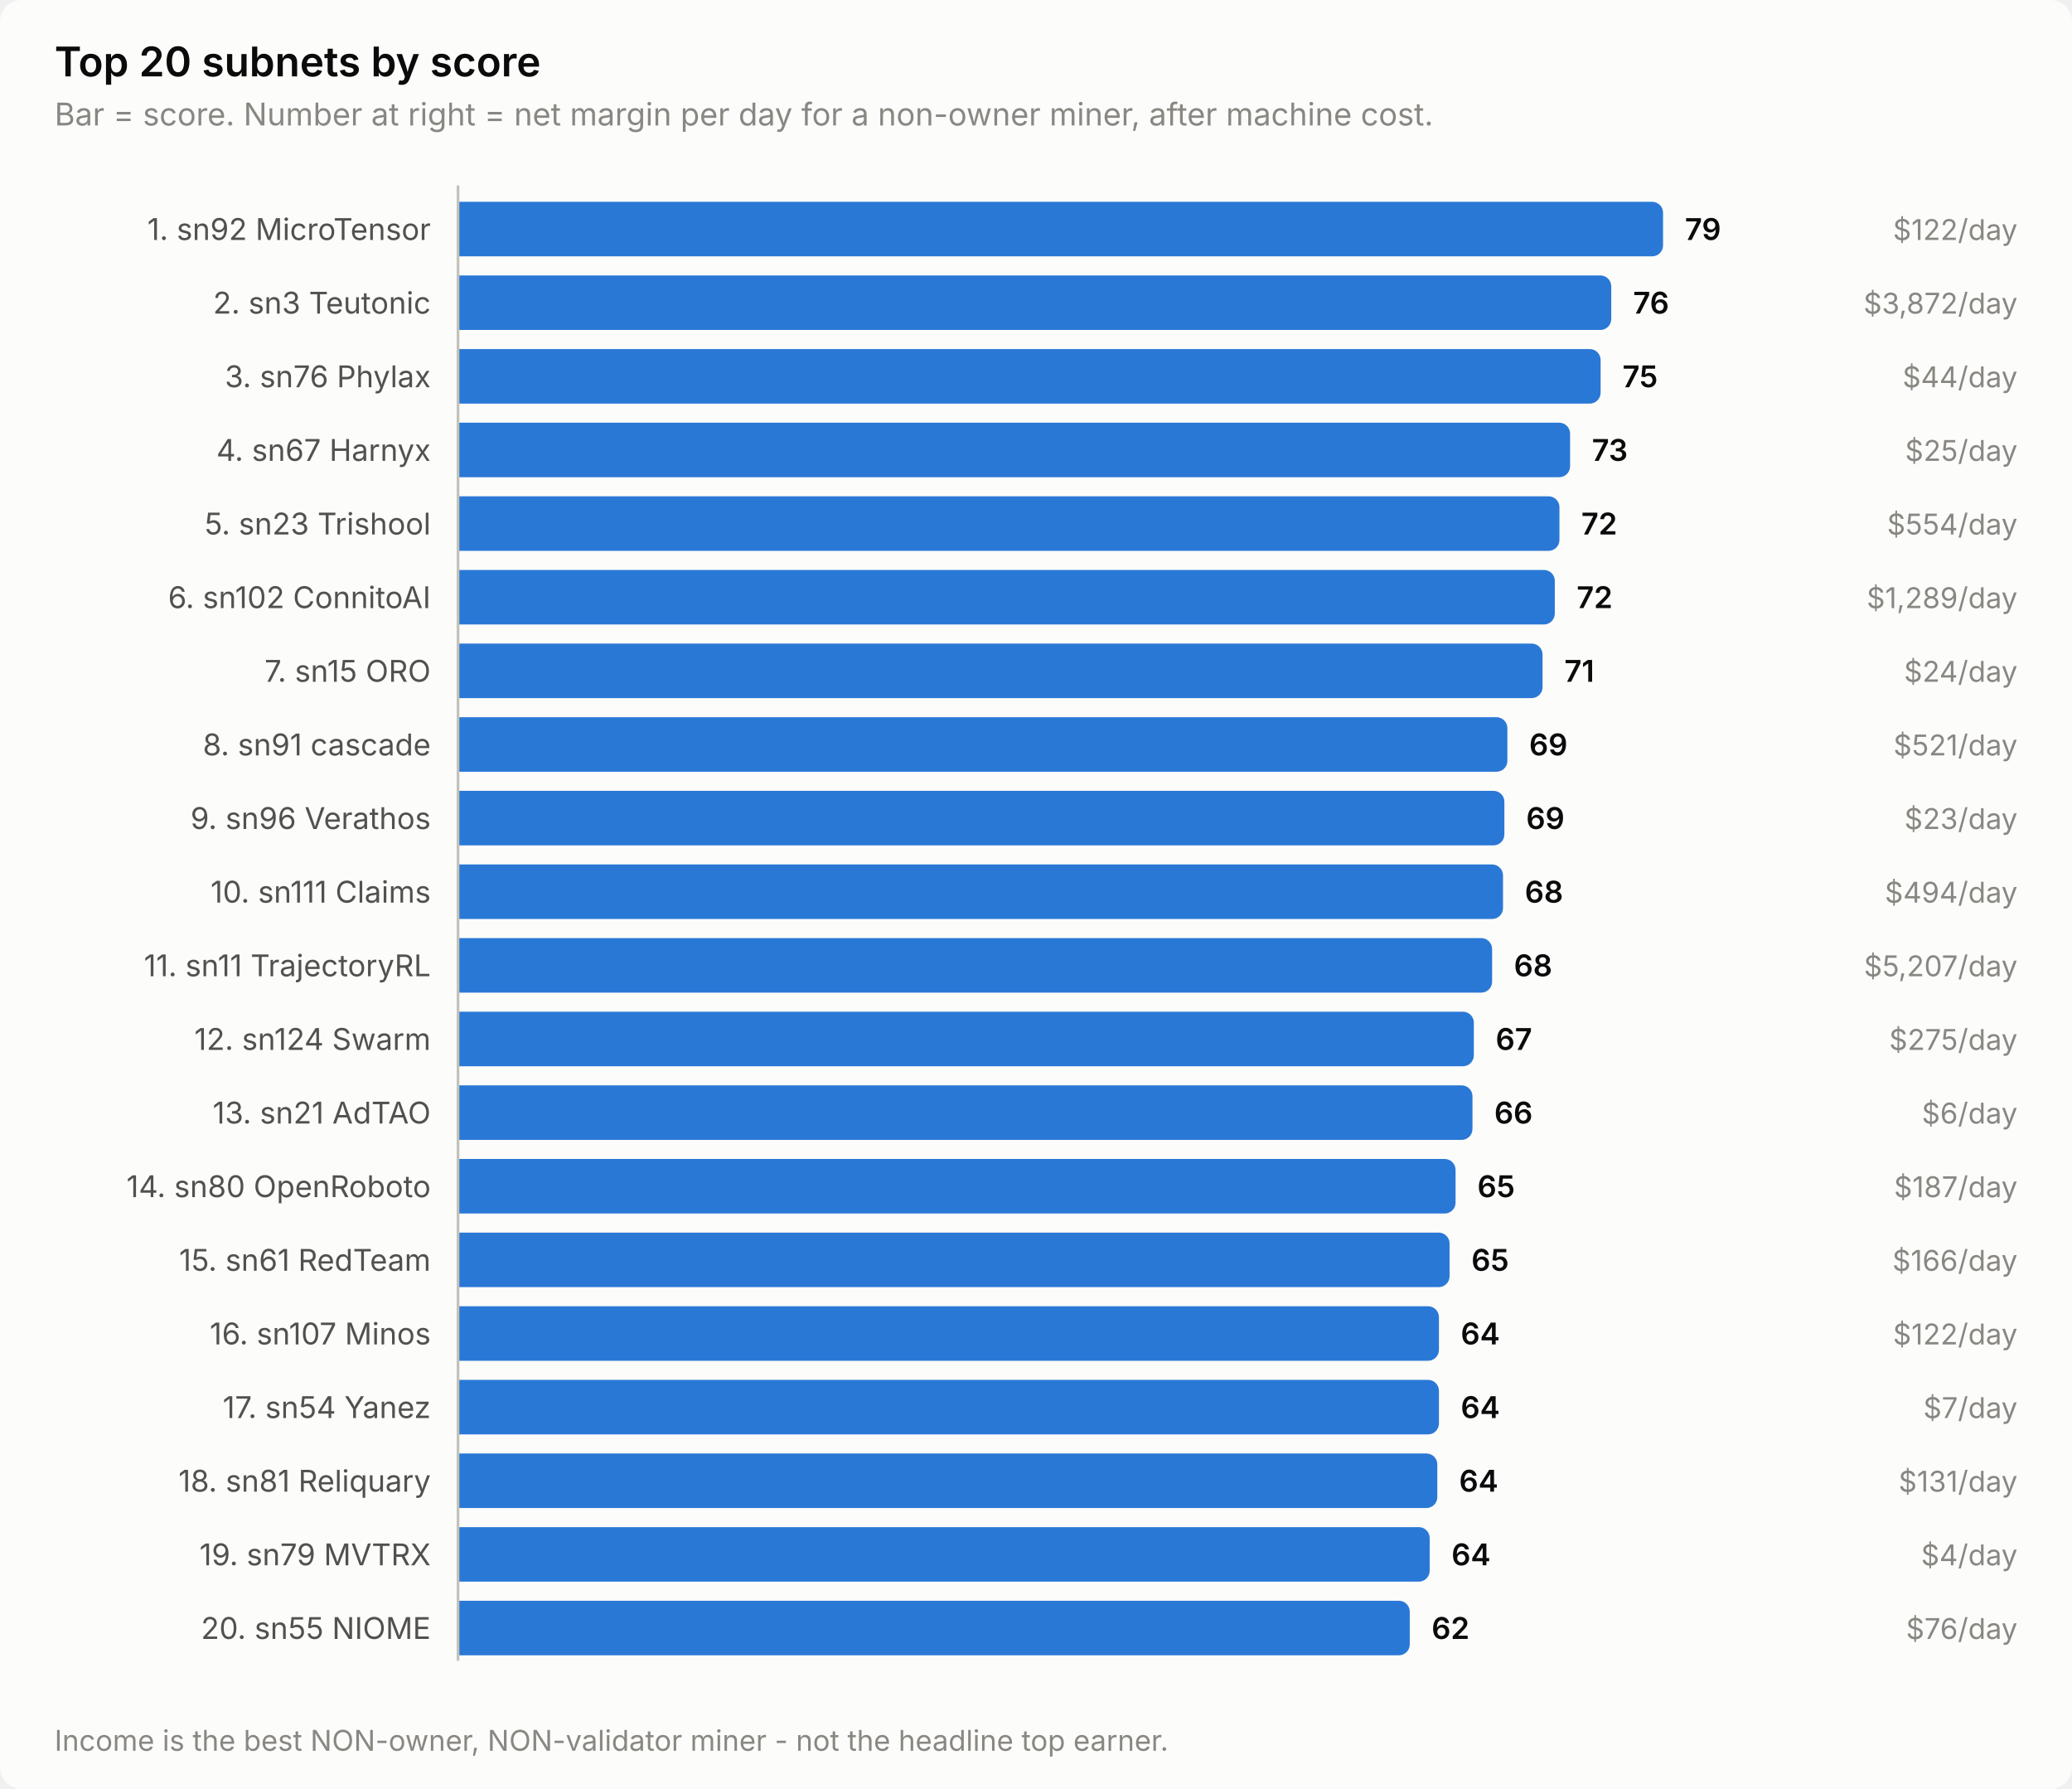
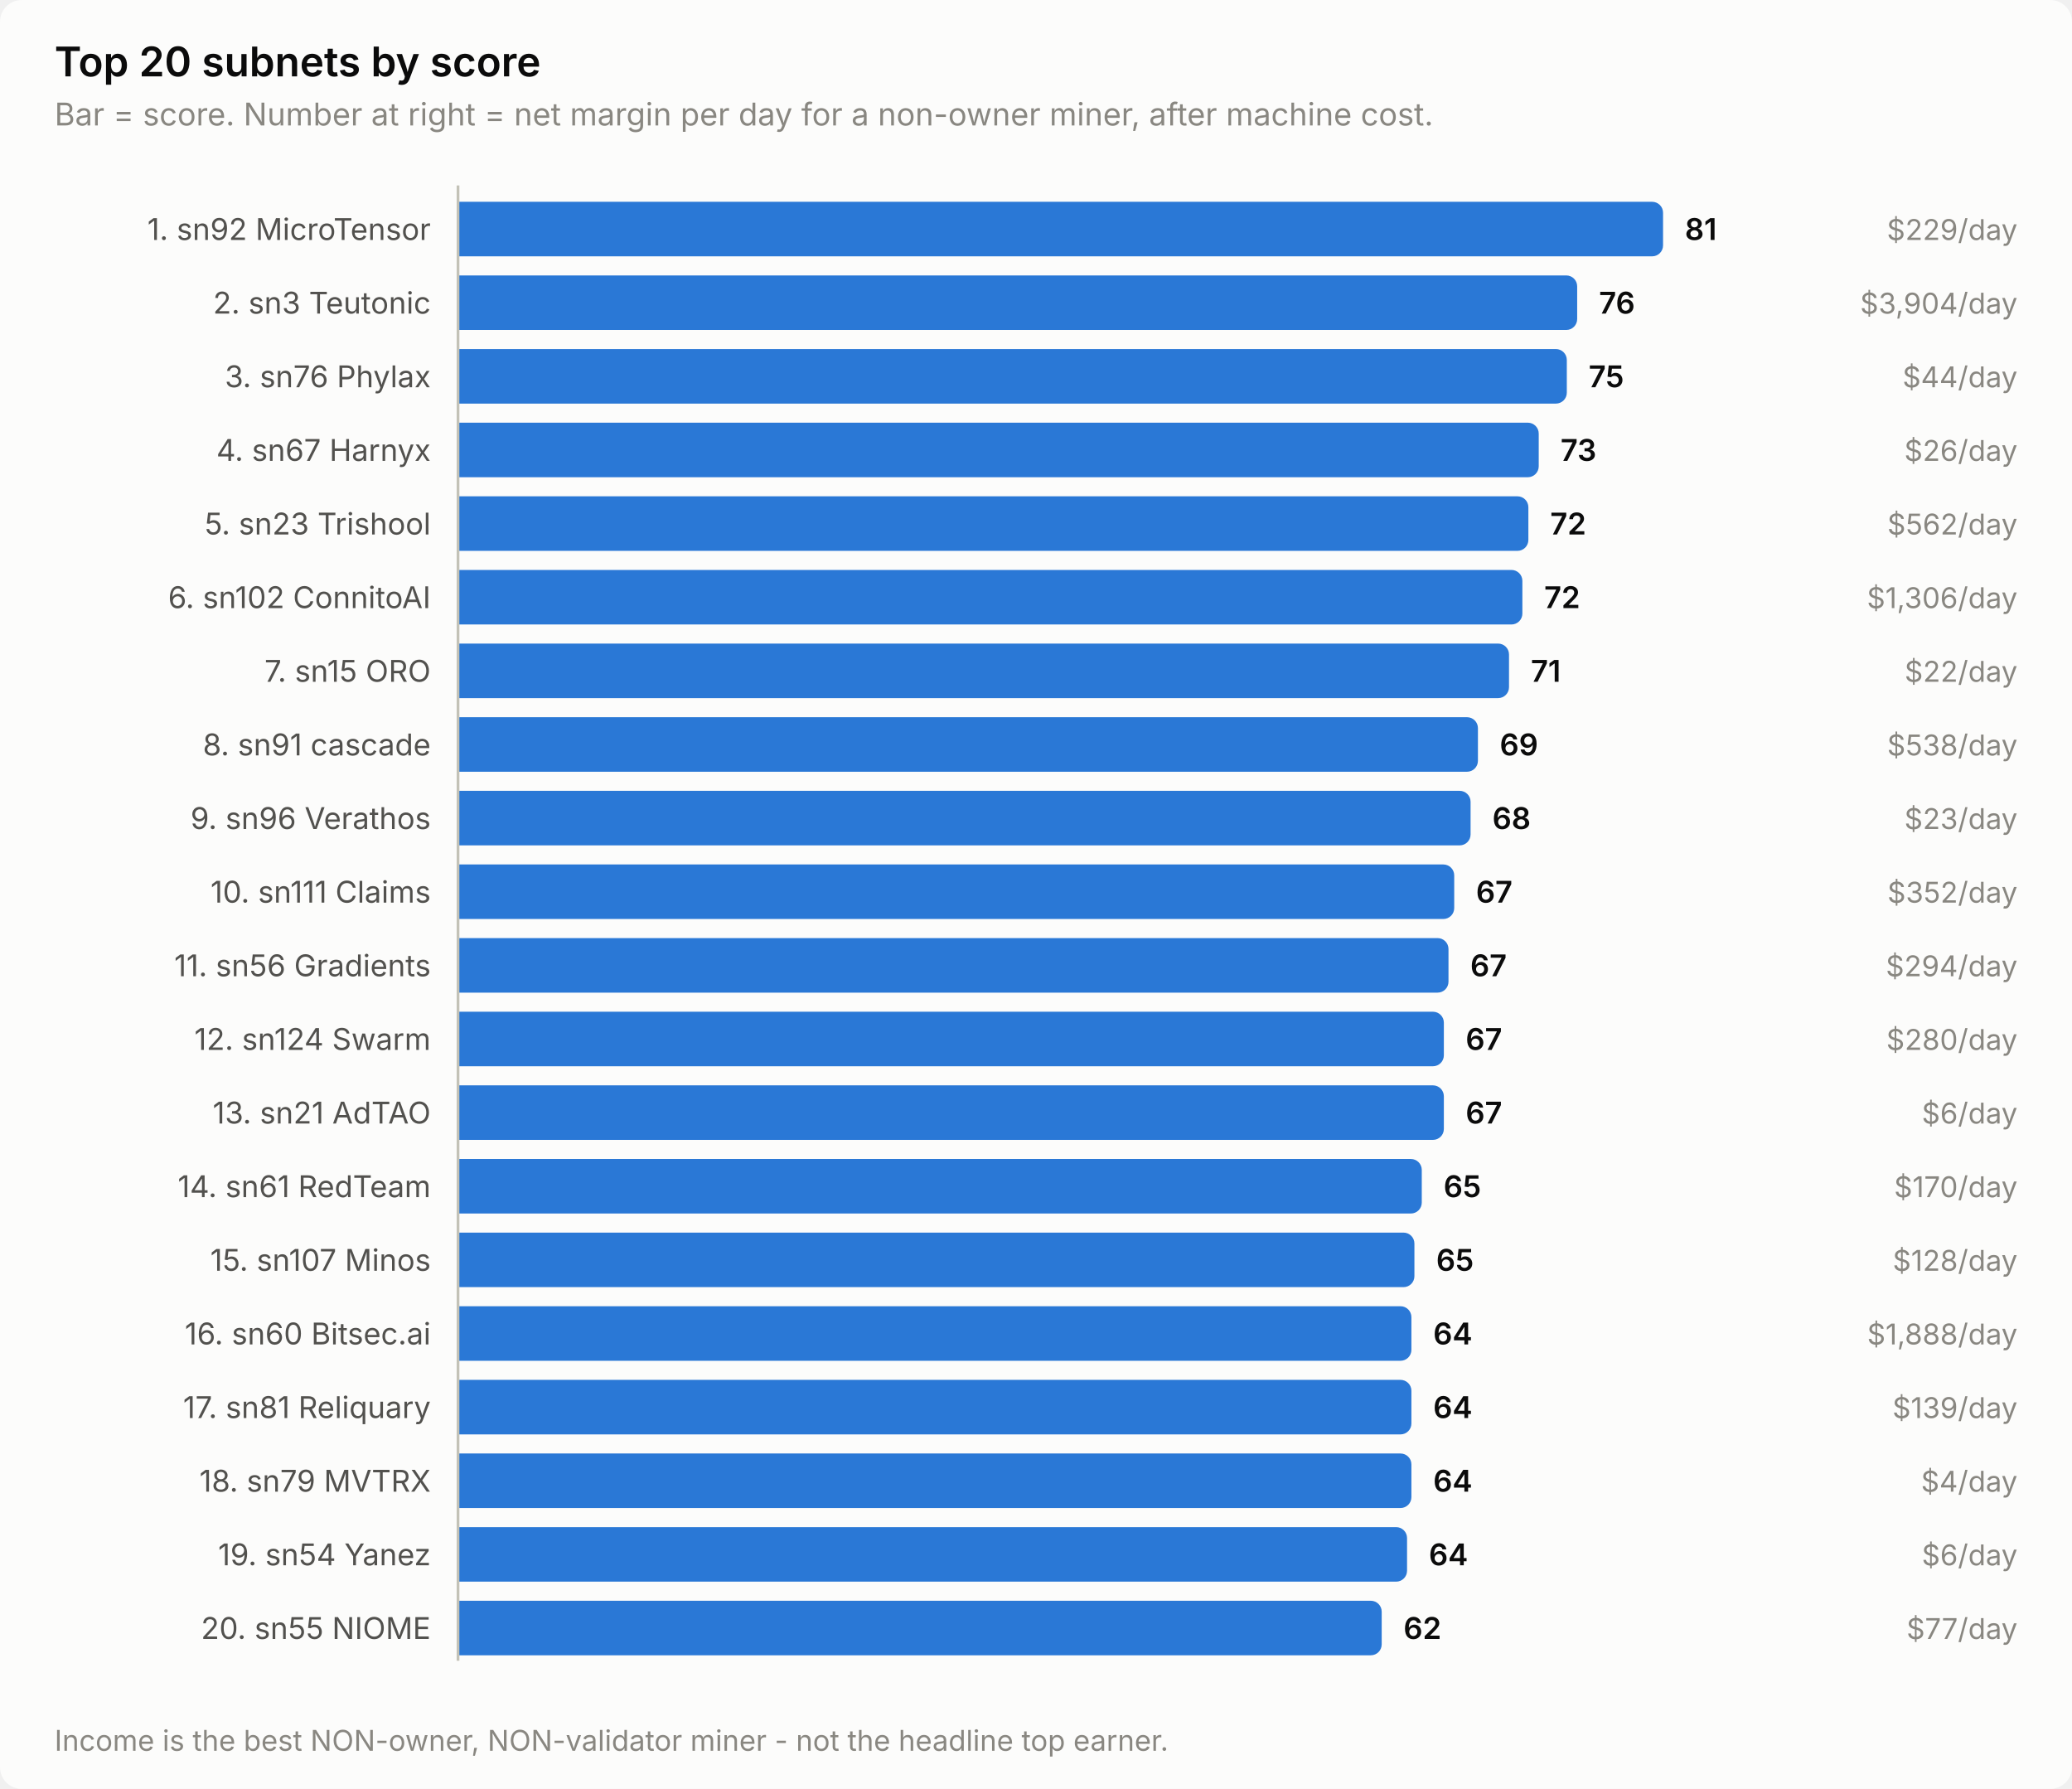
<svg xmlns="http://www.w3.org/2000/svg" width="760" height="656" viewBox="0 0 760 656" role="img" aria-label="Top 20 subnets by score">
  <style>
    text { font-family: system-ui, -apple-system, 'Segoe UI', sans-serif; }
    .t-title { font-size: 15px; font-weight: 600; }
    .t-sub { font-size: 11.5px; }
    .t-lab { font-size: 11px; }
    .t-val { font-size: 11px; font-weight: 600; font-variant-numeric: tabular-nums; }
    .t-tick { font-size: 10.5px; font-variant-numeric: tabular-nums; }

    .surface { fill: #fcfcfb; }
    .ink { fill: #0b0b0b; }
    .ink2 { fill: #52514e; }
    .muted { fill: #898781; }
    .grid { stroke: #e1e0d9; }
    .axis { stroke: #c3c2b7; }
    .accent { fill: #2a78d6; }
    .critical { fill: #d03b3b; }
    .deemph { fill: #d8d7d0; }

    @media (prefers-color-scheme: dark) {
      .surface { fill: #1a1a19; }
      .ink { fill: #ffffff; }
      .ink2 { fill: #c3c2b7; }
      .muted { fill: #898781; }
      .grid { stroke: #2c2c2a; }
      .axis { stroke: #383835; }
      .accent { fill: #3987e5; }
      .deemph { fill: #3a3a37; }
    }
</style>
  <rect class="surface" width="760" height="656" rx="8" />
  <text class="ink t-title" x="20" y="28">Top 20 subnets by score</text>
  <text class="muted t-sub" x="20" y="46">Bar = score. Number at right = net margin per day for a non-owner miner, after machine cost.</text>
  <text class="ink2 t-lab" x="158" y="88" text-anchor="end">1. sn92 MicroTensor</text>
  <path class="accent" d="M168.0,74.0 H606.0 a4.0,4.0 0 0 1 4.0,4.0 V90.0 a4.0,4.0 0 0 1 -4.0,4.0 H168.0 Z" />
-   <text class="ink t-val" x="618.0" y="88">79</text>
-   <text class="muted t-tick" x="740" y="88" text-anchor="end">$122/day</text>
+   <text class="ink t-val" x="618.0" y="88">81</text>
+   <text class="muted t-tick" x="740" y="88" text-anchor="end">$229/day</text>
  <text class="ink2 t-lab" x="158" y="115" text-anchor="end">2. sn3 Teutonic</text>
-   <path class="accent" d="M168.0,101.0 H587.0 a4.0,4.0 0 0 1 4.0,4.0 V117.0 a4.0,4.0 0 0 1 -4.0,4.0 H168.0 Z" />
-   <text class="ink t-val" x="599.0" y="115">76</text>
-   <text class="muted t-tick" x="740" y="115" text-anchor="end">$3,872/day</text>
+   <path class="accent" d="M168.0,101.0 H574.5 a4.0,4.0 0 0 1 4.0,4.0 V117.0 a4.0,4.0 0 0 1 -4.0,4.0 H168.0 Z" />
+   <text class="ink t-val" x="586.5" y="115">76</text>
+   <text class="muted t-tick" x="740" y="115" text-anchor="end">$3,904/day</text>
  <text class="ink2 t-lab" x="158" y="142" text-anchor="end">3. sn76 Phylax</text>
-   <path class="accent" d="M168.0,128.0 H583.1 a4.0,4.0 0 0 1 4.0,4.0 V144.0 a4.0,4.0 0 0 1 -4.0,4.0 H168.0 Z" />
-   <text class="ink t-val" x="595.1" y="142">75</text>
+   <path class="accent" d="M168.0,128.0 H570.7 a4.0,4.0 0 0 1 4.0,4.0 V144.0 a4.0,4.0 0 0 1 -4.0,4.0 H168.0 Z" />
+   <text class="ink t-val" x="582.7" y="142">75</text>
  <text class="muted t-tick" x="740" y="142" text-anchor="end">$44/day</text>
  <text class="ink2 t-lab" x="158" y="169" text-anchor="end">4. sn67 Harnyx</text>
-   <path class="accent" d="M168.0,155.0 H571.9 a4.0,4.0 0 0 1 4.0,4.0 V171.0 a4.0,4.0 0 0 1 -4.0,4.0 H168.0 Z" />
-   <text class="ink t-val" x="583.9" y="169">73</text>
-   <text class="muted t-tick" x="740" y="169" text-anchor="end">$25/day</text>
+   <path class="accent" d="M168.0,155.0 H560.4 a4.0,4.0 0 0 1 4.0,4.0 V171.0 a4.0,4.0 0 0 1 -4.0,4.0 H168.0 Z" />
+   <text class="ink t-val" x="572.4" y="169">73</text>
+   <text class="muted t-tick" x="740" y="169" text-anchor="end">$26/day</text>
  <text class="ink2 t-lab" x="158" y="196" text-anchor="end">5. sn23 Trishool</text>
-   <path class="accent" d="M168.0,182.0 H568.0 a4.0,4.0 0 0 1 4.0,4.0 V198.0 a4.0,4.0 0 0 1 -4.0,4.0 H168.0 Z" />
-   <text class="ink t-val" x="580.0" y="196">72</text>
-   <text class="muted t-tick" x="740" y="196" text-anchor="end">$554/day</text>
+   <path class="accent" d="M168.0,182.0 H556.6 a4.0,4.0 0 0 1 4.0,4.0 V198.0 a4.0,4.0 0 0 1 -4.0,4.0 H168.0 Z" />
+   <text class="ink t-val" x="568.6" y="196">72</text>
+   <text class="muted t-tick" x="740" y="196" text-anchor="end">$562/day</text>
  <text class="ink2 t-lab" x="158" y="223" text-anchor="end">6. sn102 ConnitoAI</text>
-   <path class="accent" d="M168.0,209.0 H566.3 a4.0,4.0 0 0 1 4.0,4.0 V225.0 a4.0,4.0 0 0 1 -4.0,4.0 H168.0 Z" />
-   <text class="ink t-val" x="578.3" y="223">72</text>
-   <text class="muted t-tick" x="740" y="223" text-anchor="end">$1,289/day</text>
+   <path class="accent" d="M168.0,209.0 H554.4 a4.0,4.0 0 0 1 4.0,4.0 V225.0 a4.0,4.0 0 0 1 -4.0,4.0 H168.0 Z" />
+   <text class="ink t-val" x="566.4" y="223">72</text>
+   <text class="muted t-tick" x="740" y="223" text-anchor="end">$1,306/day</text>
  <text class="ink2 t-lab" x="158" y="250" text-anchor="end">7. sn15 ORO</text>
-   <path class="accent" d="M168.0,236.0 H561.8 a4.0,4.0 0 0 1 4.0,4.0 V252.0 a4.0,4.0 0 0 1 -4.0,4.0 H168.0 Z" />
-   <text class="ink t-val" x="573.8" y="250">71</text>
-   <text class="muted t-tick" x="740" y="250" text-anchor="end">$24/day</text>
+   <path class="accent" d="M168.0,236.0 H549.5 a4.0,4.0 0 0 1 4.0,4.0 V252.0 a4.0,4.0 0 0 1 -4.0,4.0 H168.0 Z" />
+   <text class="ink t-val" x="561.5" y="250">71</text>
+   <text class="muted t-tick" x="740" y="250" text-anchor="end">$22/day</text>
  <text class="ink2 t-lab" x="158" y="277" text-anchor="end">8. sn91 cascade</text>
-   <path class="accent" d="M168.0,263.0 H548.9 a4.0,4.0 0 0 1 4.0,4.0 V279.0 a4.0,4.0 0 0 1 -4.0,4.0 H168.0 Z" />
-   <text class="ink t-val" x="560.9" y="277">69</text>
-   <text class="muted t-tick" x="740" y="277" text-anchor="end">$521/day</text>
+   <path class="accent" d="M168.0,263.0 H538.1 a4.0,4.0 0 0 1 4.0,4.0 V279.0 a4.0,4.0 0 0 1 -4.0,4.0 H168.0 Z" />
+   <text class="ink t-val" x="550.1" y="277">69</text>
+   <text class="muted t-tick" x="740" y="277" text-anchor="end">$538/day</text>
  <text class="ink2 t-lab" x="158" y="304" text-anchor="end">9. sn96 Verathos</text>
-   <path class="accent" d="M168.0,290.0 H547.8 a4.0,4.0 0 0 1 4.0,4.0 V306.0 a4.0,4.0 0 0 1 -4.0,4.0 H168.0 Z" />
-   <text class="ink t-val" x="559.8" y="304">69</text>
+   <path class="accent" d="M168.0,290.0 H535.4 a4.0,4.0 0 0 1 4.0,4.0 V306.0 a4.0,4.0 0 0 1 -4.0,4.0 H168.0 Z" />
+   <text class="ink t-val" x="547.4" y="304">68</text>
  <text class="muted t-tick" x="740" y="304" text-anchor="end">$23/day</text>
  <text class="ink2 t-lab" x="158" y="331" text-anchor="end">10. sn111 Claims</text>
-   <path class="accent" d="M168.0,317.0 H547.3 a4.0,4.0 0 0 1 4.0,4.0 V333.0 a4.0,4.0 0 0 1 -4.0,4.0 H168.0 Z" />
-   <text class="ink t-val" x="559.3" y="331">68</text>
-   <text class="muted t-tick" x="740" y="331" text-anchor="end">$494/day</text>
-   <text class="ink2 t-lab" x="158" y="358" text-anchor="end">11. sn11 TrajectoryRL</text>
-   <path class="accent" d="M168.0,344.0 H543.3 a4.0,4.0 0 0 1 4.0,4.0 V360.0 a4.0,4.0 0 0 1 -4.0,4.0 H168.0 Z" />
-   <text class="ink t-val" x="555.3" y="358">68</text>
-   <text class="muted t-tick" x="740" y="358" text-anchor="end">$5,207/day</text>
+   <path class="accent" d="M168.0,317.0 H529.4 a4.0,4.0 0 0 1 4.0,4.0 V333.0 a4.0,4.0 0 0 1 -4.0,4.0 H168.0 Z" />
+   <text class="ink t-val" x="541.4" y="331">67</text>
+   <text class="muted t-tick" x="740" y="331" text-anchor="end">$352/day</text>
+   <text class="ink2 t-lab" x="158" y="358" text-anchor="end">11. sn56 Gradients</text>
+   <path class="accent" d="M168.0,344.0 H527.3 a4.0,4.0 0 0 1 4.0,4.0 V360.0 a4.0,4.0 0 0 1 -4.0,4.0 H168.0 Z" />
+   <text class="ink t-val" x="539.3" y="358">67</text>
+   <text class="muted t-tick" x="740" y="358" text-anchor="end">$294/day</text>
  <text class="ink2 t-lab" x="158" y="385" text-anchor="end">12. sn124 Swarm</text>
-   <path class="accent" d="M168.0,371.0 H536.6 a4.0,4.0 0 0 1 4.0,4.0 V387.0 a4.0,4.0 0 0 1 -4.0,4.0 H168.0 Z" />
-   <text class="ink t-val" x="548.6" y="385">67</text>
-   <text class="muted t-tick" x="740" y="385" text-anchor="end">$275/day</text>
+   <path class="accent" d="M168.0,371.0 H525.6 a4.0,4.0 0 0 1 4.0,4.0 V387.0 a4.0,4.0 0 0 1 -4.0,4.0 H168.0 Z" />
+   <text class="ink t-val" x="537.6" y="385">67</text>
+   <text class="muted t-tick" x="740" y="385" text-anchor="end">$280/day</text>
  <text class="ink2 t-lab" x="158" y="412" text-anchor="end">13. sn21 AdTAO</text>
-   <path class="accent" d="M168.0,398.0 H536.1 a4.0,4.0 0 0 1 4.0,4.0 V414.0 a4.0,4.0 0 0 1 -4.0,4.0 H168.0 Z" />
-   <text class="ink t-val" x="548.1" y="412">66</text>
+   <path class="accent" d="M168.0,398.0 H525.6 a4.0,4.0 0 0 1 4.0,4.0 V414.0 a4.0,4.0 0 0 1 -4.0,4.0 H168.0 Z" />
+   <text class="ink t-val" x="537.6" y="412">67</text>
  <text class="muted t-tick" x="740" y="412" text-anchor="end">$6/day</text>
-   <text class="ink2 t-lab" x="158" y="439" text-anchor="end">14. sn80 OpenRoboto</text>
-   <path class="accent" d="M168.0,425.0 H529.9 a4.0,4.0 0 0 1 4.0,4.0 V441.0 a4.0,4.0 0 0 1 -4.0,4.0 H168.0 Z" />
-   <text class="ink t-val" x="541.9" y="439">65</text>
-   <text class="muted t-tick" x="740" y="439" text-anchor="end">$187/day</text>
-   <text class="ink2 t-lab" x="158" y="466" text-anchor="end">15. sn61 RedTeam</text>
-   <path class="accent" d="M168.0,452.0 H527.7 a4.0,4.0 0 0 1 4.0,4.0 V468.0 a4.0,4.0 0 0 1 -4.0,4.0 H168.0 Z" />
-   <text class="ink t-val" x="539.7" y="466">65</text>
-   <text class="muted t-tick" x="740" y="466" text-anchor="end">$166/day</text>
-   <text class="ink2 t-lab" x="158" y="493" text-anchor="end">16. sn107 Minos</text>
-   <path class="accent" d="M168.0,479.0 H523.8 a4.0,4.0 0 0 1 4.0,4.0 V495.0 a4.0,4.0 0 0 1 -4.0,4.0 H168.0 Z" />
-   <text class="ink t-val" x="535.8" y="493">64</text>
-   <text class="muted t-tick" x="740" y="493" text-anchor="end">$122/day</text>
-   <text class="ink2 t-lab" x="158" y="520" text-anchor="end">17. sn54 Yanez</text>
-   <path class="accent" d="M168.0,506.0 H523.8 a4.0,4.0 0 0 1 4.0,4.0 V522.0 a4.0,4.0 0 0 1 -4.0,4.0 H168.0 Z" />
-   <text class="ink t-val" x="535.8" y="520">64</text>
-   <text class="muted t-tick" x="740" y="520" text-anchor="end">$7/day</text>
-   <text class="ink2 t-lab" x="158" y="547" text-anchor="end">18. sn81 Reliquary</text>
-   <path class="accent" d="M168.0,533.0 H523.2 a4.0,4.0 0 0 1 4.0,4.0 V549.0 a4.0,4.0 0 0 1 -4.0,4.0 H168.0 Z" />
-   <text class="ink t-val" x="535.2" y="547">64</text>
-   <text class="muted t-tick" x="740" y="547" text-anchor="end">$131/day</text>
-   <text class="ink2 t-lab" x="158" y="574" text-anchor="end">19. sn79 MVTRX</text>
-   <path class="accent" d="M168.0,560.0 H520.4 a4.0,4.0 0 0 1 4.0,4.0 V576.0 a4.0,4.0 0 0 1 -4.0,4.0 H168.0 Z" />
-   <text class="ink t-val" x="532.4" y="574">64</text>
-   <text class="muted t-tick" x="740" y="574" text-anchor="end">$4/day</text>
+   <text class="ink2 t-lab" x="158" y="439" text-anchor="end">14. sn61 RedTeam</text>
+   <path class="accent" d="M168.0,425.0 H517.5 a4.0,4.0 0 0 1 4.0,4.0 V441.0 a4.0,4.0 0 0 1 -4.0,4.0 H168.0 Z" />
+   <text class="ink t-val" x="529.5" y="439">65</text>
+   <text class="muted t-tick" x="740" y="439" text-anchor="end">$170/day</text>
+   <text class="ink2 t-lab" x="158" y="466" text-anchor="end">15. sn107 Minos</text>
+   <path class="accent" d="M168.0,452.0 H514.8 a4.0,4.0 0 0 1 4.0,4.0 V468.0 a4.0,4.0 0 0 1 -4.0,4.0 H168.0 Z" />
+   <text class="ink t-val" x="526.8" y="466">65</text>
+   <text class="muted t-tick" x="740" y="466" text-anchor="end">$128/day</text>
+   <text class="ink2 t-lab" x="158" y="493" text-anchor="end">16. sn60 Bitsec.ai</text>
+   <path class="accent" d="M168.0,479.0 H513.7 a4.0,4.0 0 0 1 4.0,4.0 V495.0 a4.0,4.0 0 0 1 -4.0,4.0 H168.0 Z" />
+   <text class="ink t-val" x="525.7" y="493">64</text>
+   <text class="muted t-tick" x="740" y="493" text-anchor="end">$1,888/day</text>
+   <text class="ink2 t-lab" x="158" y="520" text-anchor="end">17. sn81 Reliquary</text>
+   <path class="accent" d="M168.0,506.0 H513.7 a4.0,4.0 0 0 1 4.0,4.0 V522.0 a4.0,4.0 0 0 1 -4.0,4.0 H168.0 Z" />
+   <text class="ink t-val" x="525.7" y="520">64</text>
+   <text class="muted t-tick" x="740" y="520" text-anchor="end">$139/day</text>
+   <text class="ink2 t-lab" x="158" y="547" text-anchor="end">18. sn79 MVTRX</text>
+   <path class="accent" d="M168.0,533.0 H513.7 a4.0,4.0 0 0 1 4.0,4.0 V549.0 a4.0,4.0 0 0 1 -4.0,4.0 H168.0 Z" />
+   <text class="ink t-val" x="525.7" y="547">64</text>
+   <text class="muted t-tick" x="740" y="547" text-anchor="end">$4/day</text>
+   <text class="ink2 t-lab" x="158" y="574" text-anchor="end">19. sn54 Yanez</text>
+   <path class="accent" d="M168.0,560.0 H512.1 a4.0,4.0 0 0 1 4.0,4.0 V576.0 a4.0,4.0 0 0 1 -4.0,4.0 H168.0 Z" />
+   <text class="ink t-val" x="524.1" y="574">64</text>
+   <text class="muted t-tick" x="740" y="574" text-anchor="end">$6/day</text>
  <text class="ink2 t-lab" x="158" y="601" text-anchor="end">20. sn55 NIOME</text>
-   <path class="accent" d="M168.0,587.0 H513.1 a4.0,4.0 0 0 1 4.0,4.0 V603.0 a4.0,4.0 0 0 1 -4.0,4.0 H168.0 Z" />
-   <text class="ink t-val" x="525.1" y="601">62</text>
-   <text class="muted t-tick" x="740" y="601" text-anchor="end">$76/day</text>
+   <path class="accent" d="M168.0,587.0 H502.8 a4.0,4.0 0 0 1 4.0,4.0 V603.0 a4.0,4.0 0 0 1 -4.0,4.0 H168.0 Z" />
+   <text class="ink t-val" x="514.8" y="601">62</text>
+   <text class="muted t-tick" x="740" y="601" text-anchor="end">$77/day</text>
  <line class="axis" x1="168" y1="68" x2="168" y2="609" stroke-width="1" />
  <text class="muted t-tick" x="20" y="642">Income is the best NON-owner, NON-validator miner - not the headline top earner.</text>
</svg>
